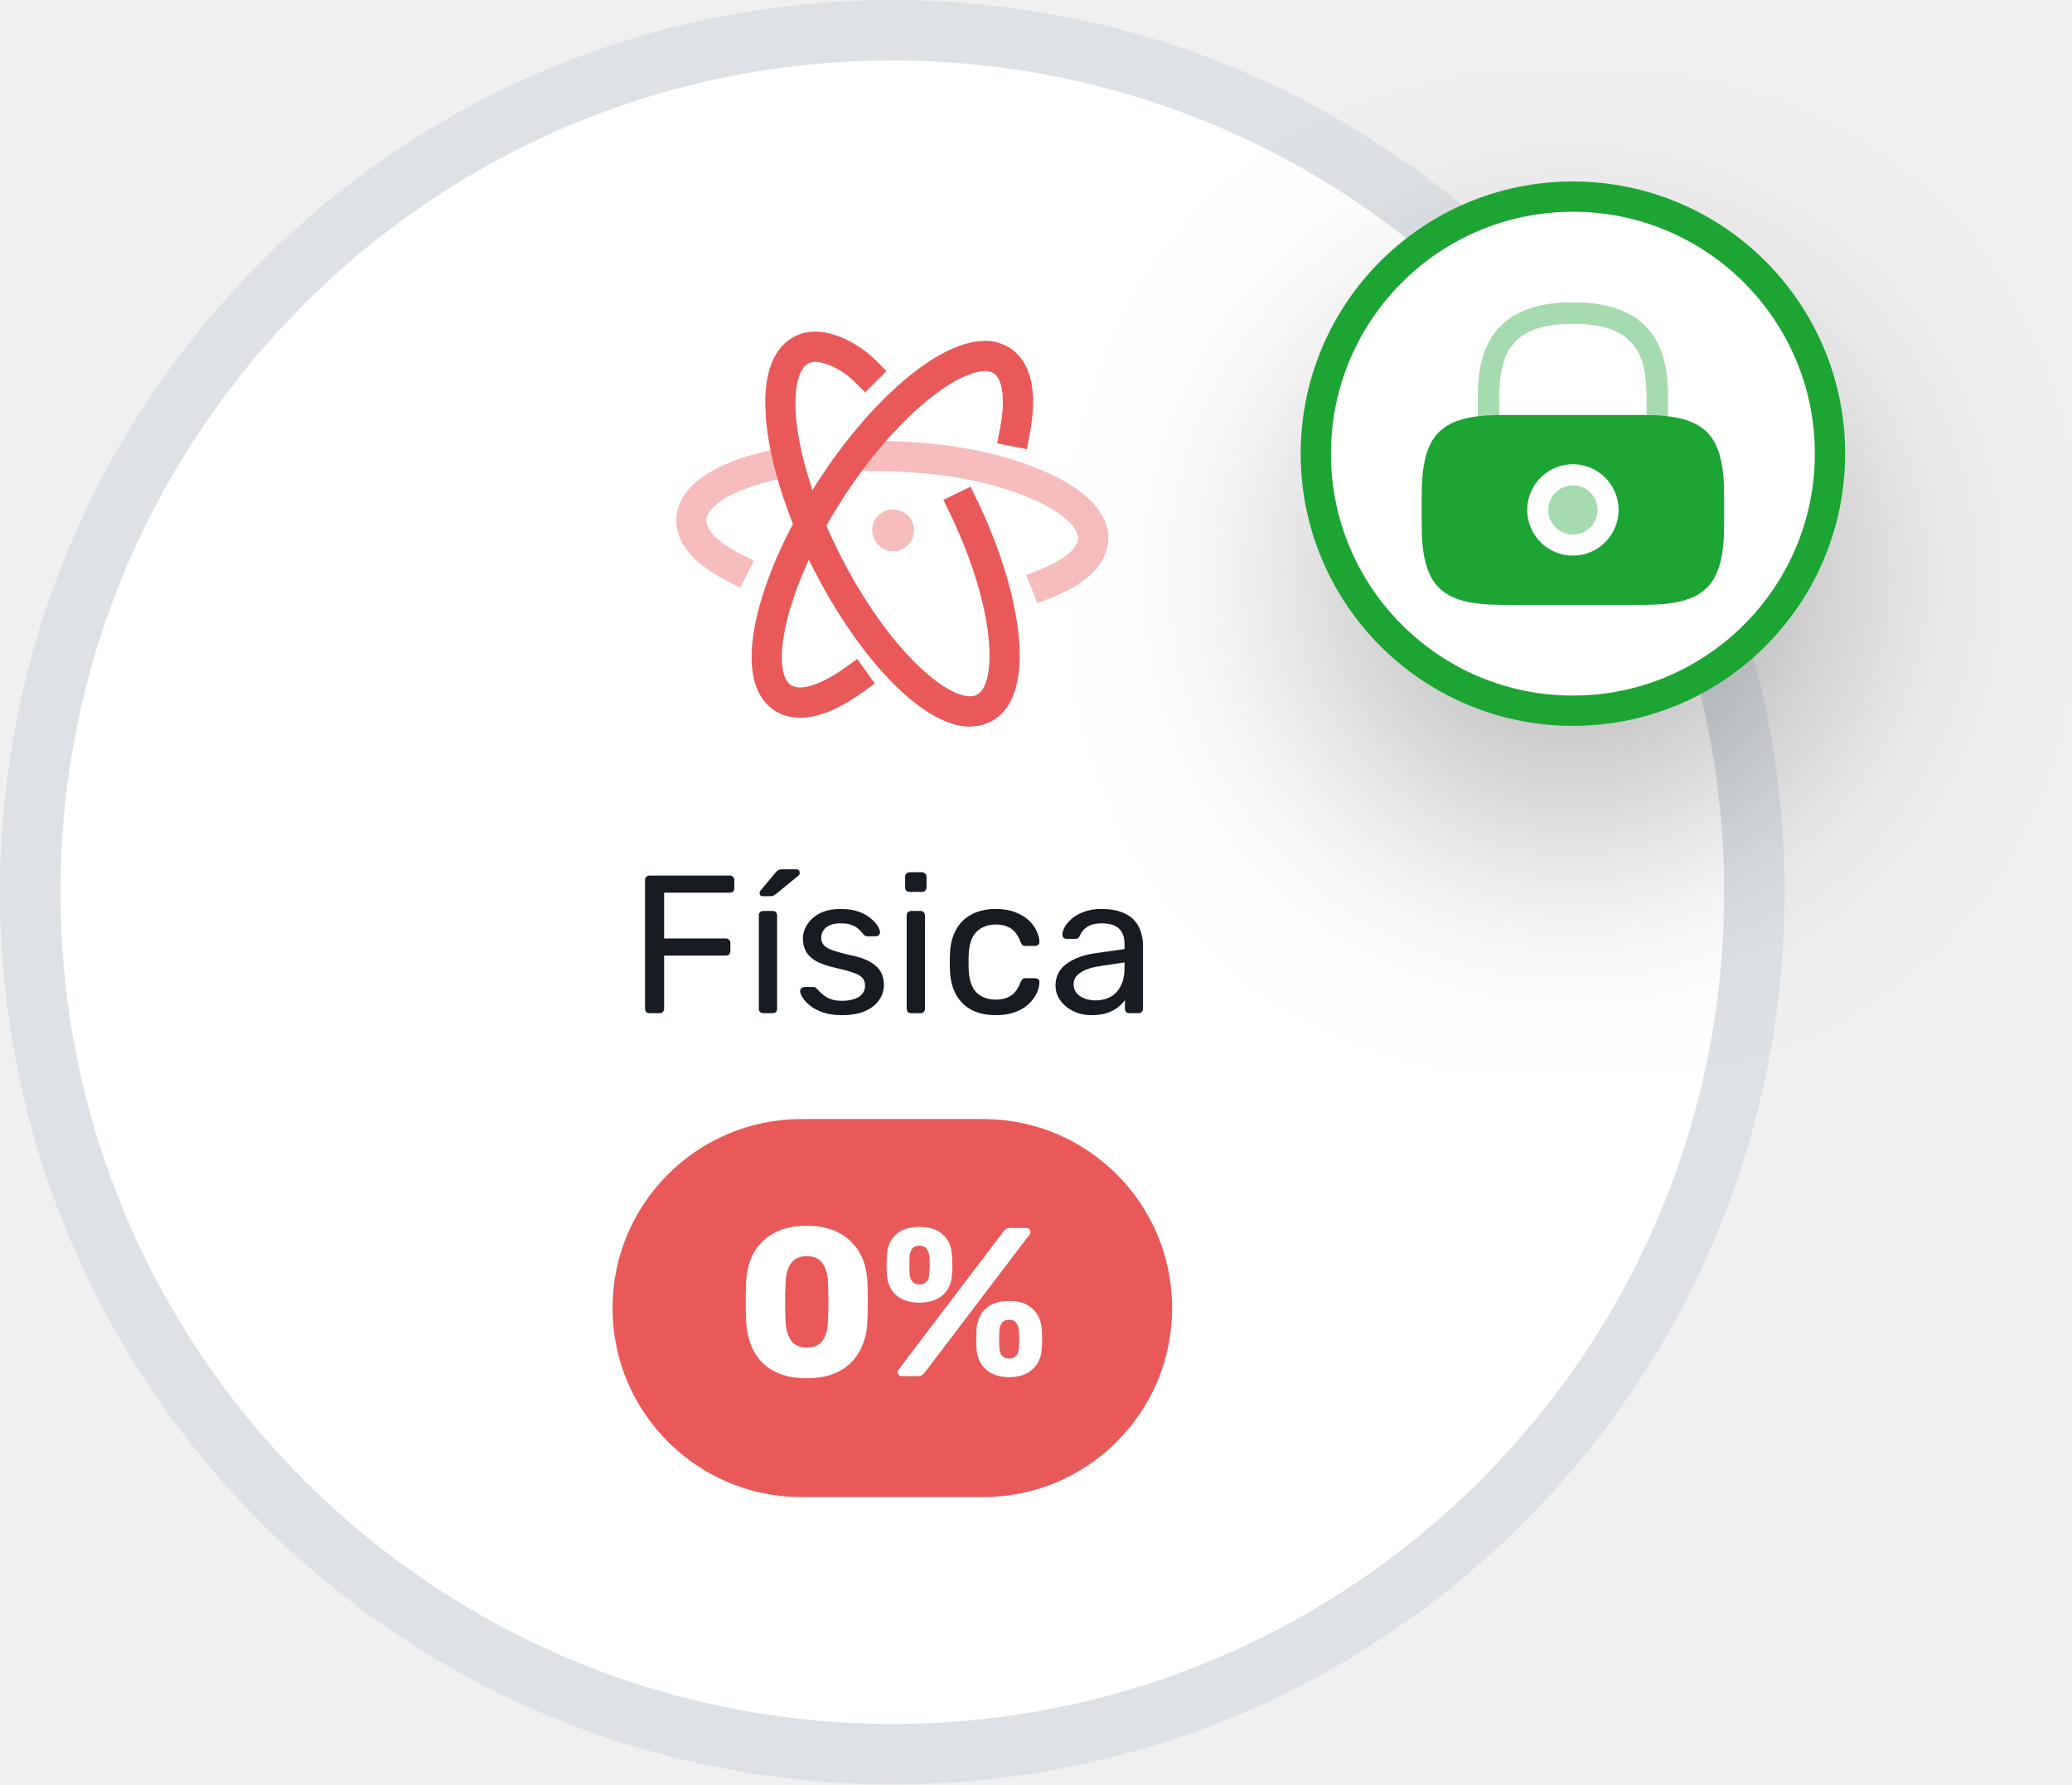
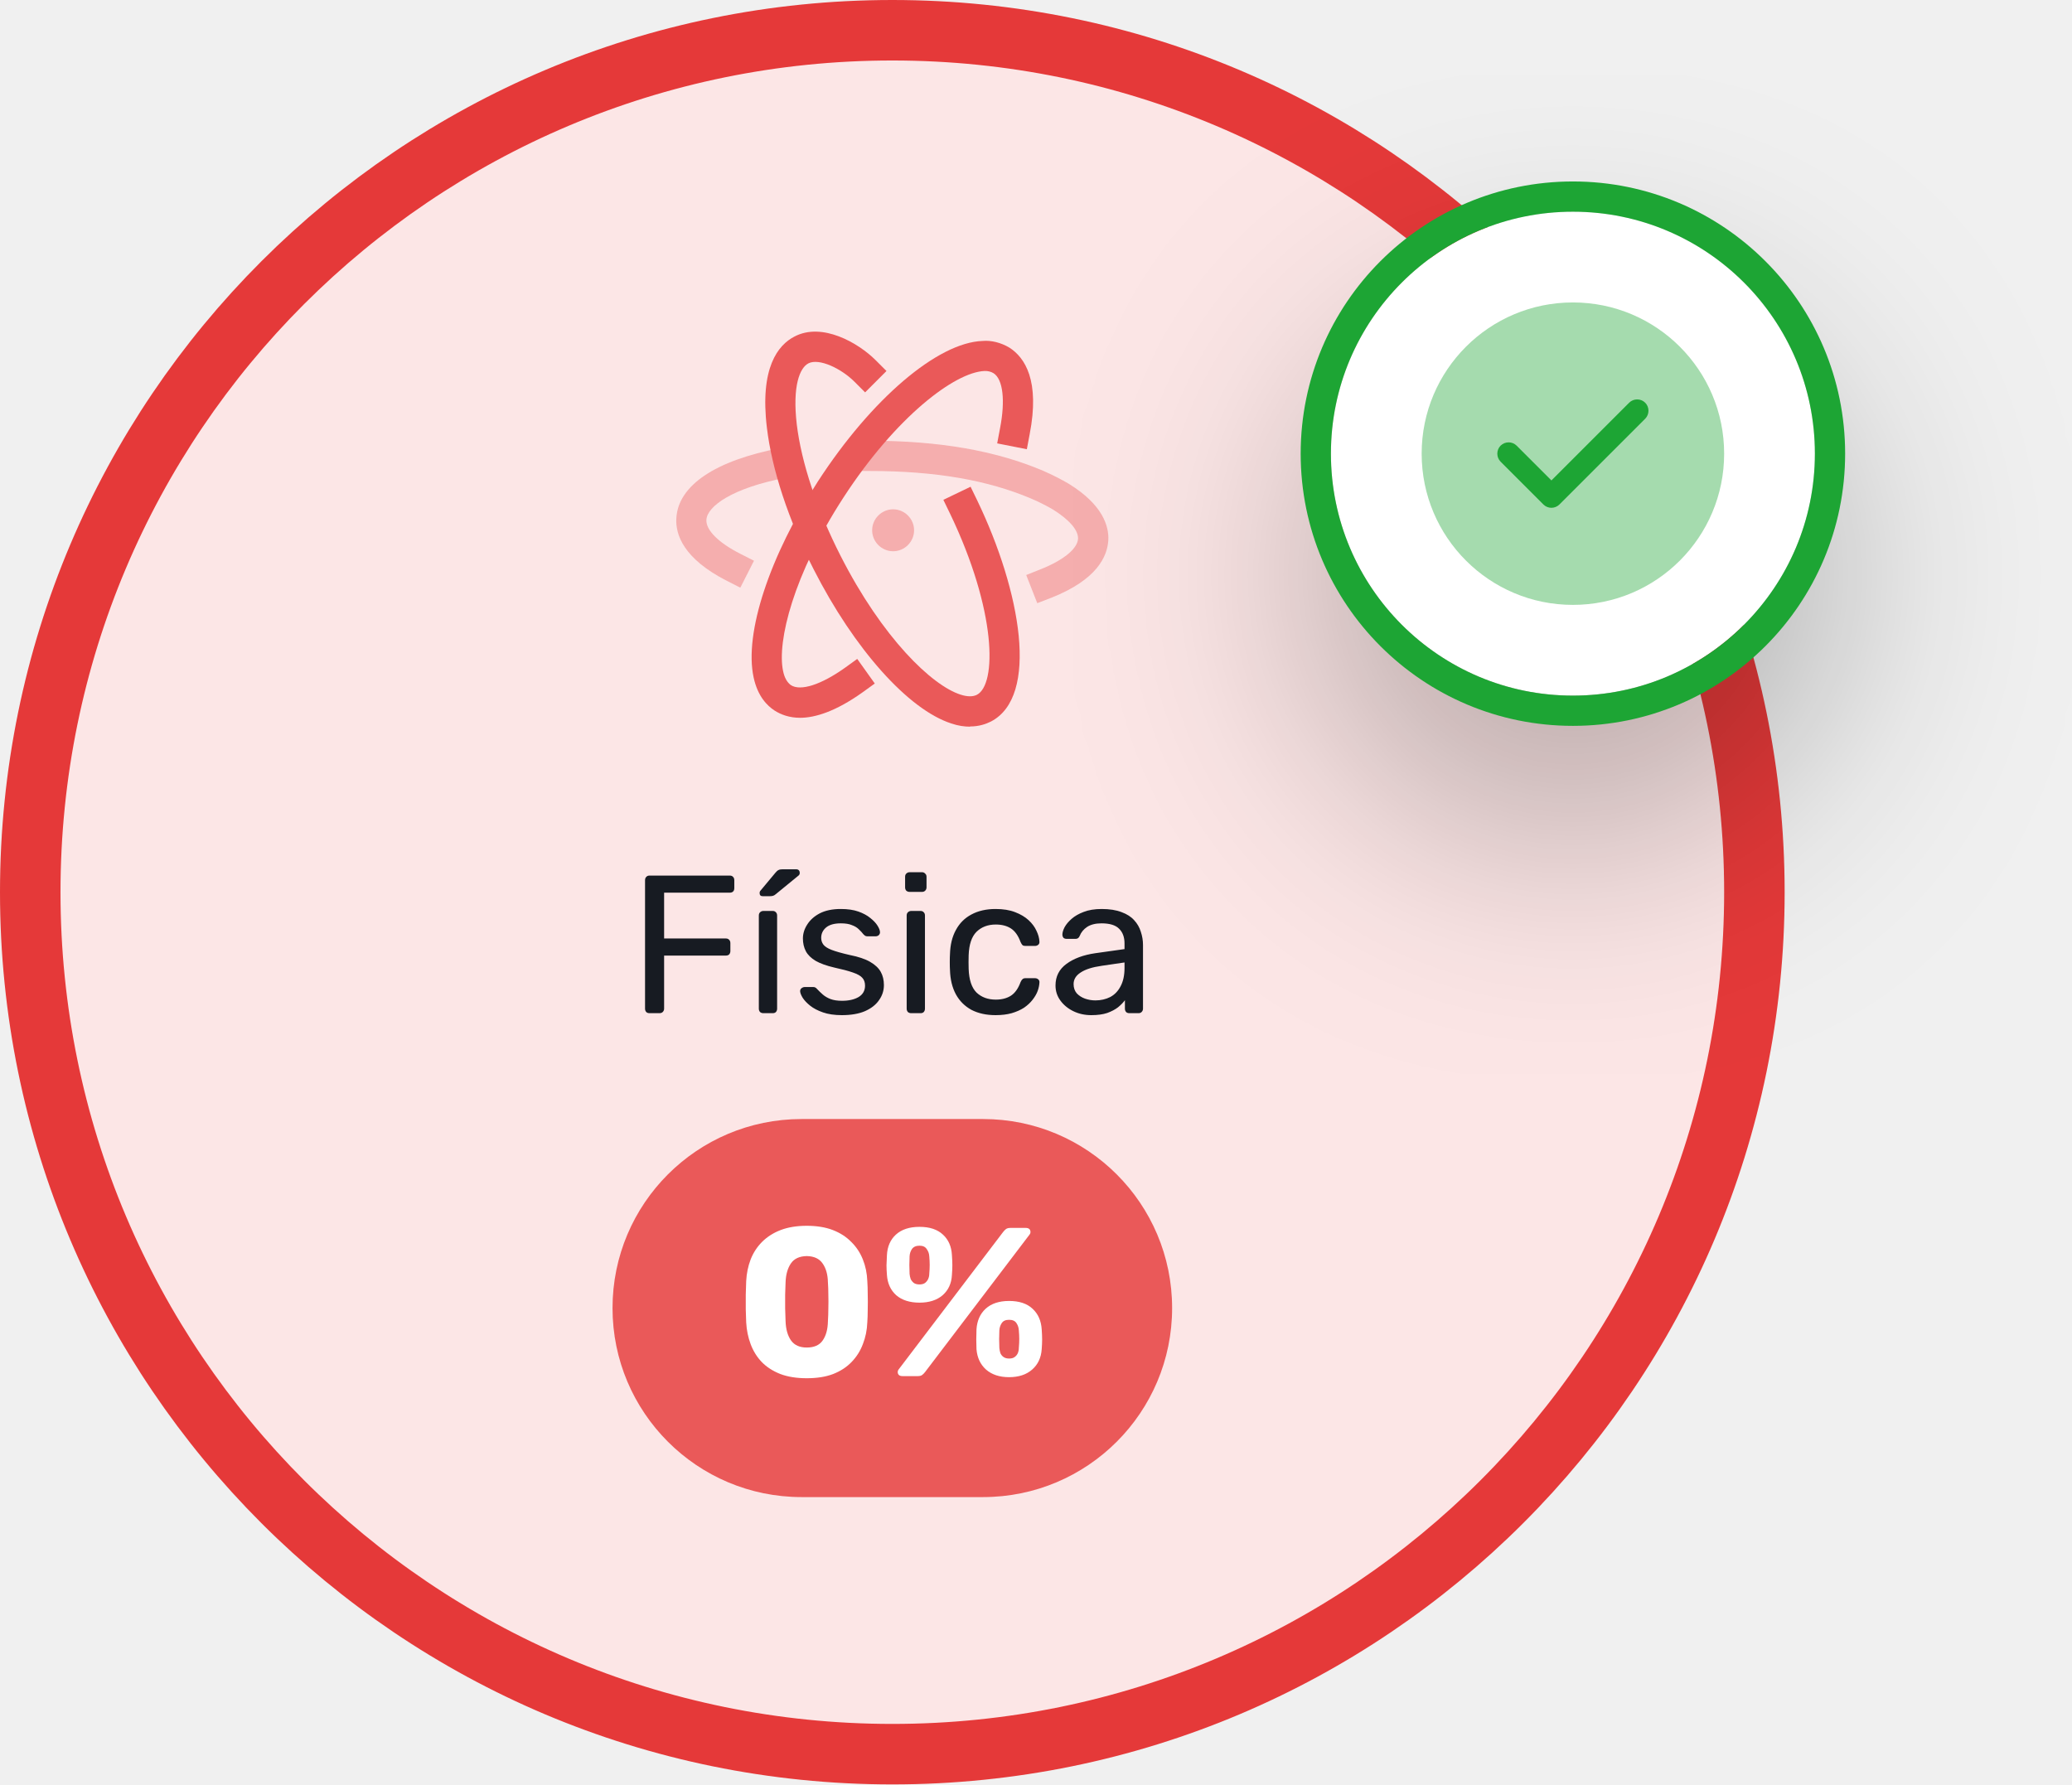
<svg xmlns="http://www.w3.org/2000/svg" width="137" height="118" viewBox="0 0 137 118" fill="none">
-   <rect x="2" y="2" width="114" height="114" rx="57" fill="white" />
-   <rect x="2" y="2" width="114" height="114" rx="57" stroke="#DEE2E6" stroke-width="4" />
+   <rect x="2" y="2" width="114" height="114" rx="57" fill="#FCE6E6" />
+   <rect x="2" y="2" width="114" height="114" rx="57" stroke="#E53939" stroke-width="4" />
  <path opacity="0.4" d="M68.587 39.893L67.853 38.026L68.787 37.653C70.306 37.053 71.24 36.293 71.28 35.627C71.306 35.066 70.707 34.373 69.64 33.706C69.24 33.467 68.746 33.213 68.186 32.973C65.306 31.747 61.827 31.146 57.533 31.146H56.533V29.146H57.533C62.093 29.146 65.84 29.8 68.973 31.133C69.613 31.413 70.186 31.706 70.68 32C72.92 33.386 73.333 34.8 73.28 35.733C73.213 36.813 72.52 38.333 69.533 39.52L68.6 39.88L68.587 39.893Z" fill="#EA5959" />
  <path opacity="0.4" d="M48.96 38.867L48.067 38.413C45.187 36.947 44.654 35.347 44.72 34.267C44.84 32.107 47.28 30.453 51.614 29.627L52.6 29.44L52.974 31.4L51.987 31.587C48.413 32.267 46.76 33.48 46.707 34.373C46.667 35.053 47.507 35.893 48.96 36.627L49.853 37.08L48.947 38.867H48.96Z" fill="#EA5959" />
  <path d="M52.907 47.467C52.187 47.467 51.627 47.253 51.214 46.987C50.72 46.667 50.094 46.04 49.827 44.787C49.2 41.867 50.88 36.773 54.094 31.813C57.627 26.373 62 22.653 64.96 22.547C65.534 22.493 66.187 22.653 66.76 23C67.76 23.653 68.774 25.16 68.08 28.72L67.894 29.707L65.934 29.32L66.12 28.333C66.48 26.493 66.32 25.08 65.694 24.68C65.52 24.573 65.294 24.52 65.094 24.533C63.134 24.613 59.24 27.56 55.774 32.893C52.44 38.027 51.374 42.427 51.774 44.36C51.867 44.827 52.054 45.133 52.294 45.307C52.934 45.72 54.294 45.28 55.867 44.16L56.68 43.573L57.84 45.2L57.027 45.787C55.267 47.04 53.907 47.467 52.894 47.467H52.907Z" fill="#EA5959" />
  <path d="M64.134 48.053C63.774 48.053 63.361 48 62.894 47.84C60.054 46.92 56.481 42.92 53.801 37.653C52.134 34.387 51.041 31.067 50.708 28.294C50.227 24.32 51.441 22.814 52.534 22.253C54.361 21.294 56.748 22.667 57.907 23.827L58.614 24.534L57.201 25.947L56.494 25.24C55.627 24.373 54.161 23.667 53.454 24.027C52.881 24.32 52.388 25.52 52.681 28.053C52.987 30.6 54.014 33.68 55.574 36.747C58.347 42.2 61.627 45.333 63.508 45.933C63.961 46.08 64.321 46.08 64.588 45.947C65.921 45.267 65.894 40.373 62.814 33.96L62.374 33.053L64.174 32.187L64.614 33.093C67.507 39.107 68.734 46.067 65.507 47.72C65.188 47.88 64.734 48.04 64.147 48.04L64.134 48.053Z" fill="#EA5959" />
  <path opacity="0.4" fill-rule="evenodd" clip-rule="evenodd" d="M57.666 35.066C57.666 34.306 58.293 33.68 59.053 33.68C59.813 33.68 60.439 34.306 60.439 35.066C60.439 35.826 59.813 36.453 59.053 36.453C58.293 36.453 57.666 35.826 57.666 35.066Z" fill="#EA5959" />
  <path d="M42.949 67C42.853 67 42.78 66.974 42.728 66.922C42.676 66.861 42.65 66.788 42.65 66.701V58.212C42.65 58.117 42.676 58.043 42.728 57.991C42.78 57.93 42.853 57.9 42.949 57.9H48.253C48.348 57.9 48.422 57.93 48.474 57.991C48.526 58.043 48.552 58.117 48.552 58.212V58.732C48.552 58.827 48.526 58.901 48.474 58.953C48.422 59.005 48.348 59.031 48.253 59.031H43.911V62.06H47.993C48.088 62.06 48.162 62.09 48.214 62.151C48.266 62.203 48.292 62.277 48.292 62.372V62.892C48.292 62.979 48.266 63.052 48.214 63.113C48.162 63.165 48.088 63.191 47.993 63.191H43.911V66.701C43.911 66.788 43.88 66.861 43.82 66.922C43.768 66.974 43.694 67 43.599 67H42.949ZM50.473 67C50.386 67 50.313 66.974 50.252 66.922C50.2 66.861 50.174 66.788 50.174 66.701V60.539C50.174 60.452 50.2 60.383 50.252 60.331C50.313 60.27 50.386 60.24 50.473 60.24H51.097C51.184 60.24 51.253 60.27 51.305 60.331C51.357 60.383 51.383 60.452 51.383 60.539V66.701C51.383 66.788 51.357 66.861 51.305 66.922C51.253 66.974 51.184 67 51.097 67H50.473ZM50.434 59.265C50.295 59.265 50.226 59.196 50.226 59.057C50.226 58.988 50.248 58.931 50.291 58.888L51.266 57.718C51.344 57.623 51.413 57.562 51.474 57.536C51.535 57.501 51.626 57.484 51.747 57.484H52.631C52.796 57.484 52.878 57.566 52.878 57.731C52.878 57.792 52.856 57.844 52.813 57.887L51.305 59.122C51.236 59.183 51.171 59.222 51.11 59.239C51.049 59.256 50.971 59.265 50.876 59.265H50.434ZM55.662 67.13C55.177 67.13 54.761 67.069 54.414 66.948C54.068 66.827 53.786 66.679 53.569 66.506C53.353 66.333 53.188 66.159 53.075 65.986C52.971 65.813 52.915 65.674 52.906 65.57C52.898 65.475 52.928 65.401 52.997 65.349C53.067 65.297 53.136 65.271 53.205 65.271H53.777C53.829 65.271 53.868 65.28 53.894 65.297C53.929 65.306 53.972 65.34 54.024 65.401C54.137 65.522 54.263 65.644 54.401 65.765C54.54 65.886 54.709 65.986 54.908 66.064C55.116 66.142 55.372 66.181 55.675 66.181C56.117 66.181 56.481 66.099 56.767 65.934C57.053 65.761 57.196 65.509 57.196 65.18C57.196 64.963 57.136 64.79 57.014 64.66C56.902 64.53 56.694 64.413 56.39 64.309C56.096 64.205 55.688 64.097 55.168 63.984C54.648 63.863 54.237 63.715 53.933 63.542C53.63 63.36 53.413 63.148 53.283 62.905C53.153 62.654 53.088 62.372 53.088 62.06C53.088 61.739 53.184 61.432 53.374 61.137C53.565 60.834 53.842 60.587 54.206 60.396C54.579 60.205 55.043 60.11 55.597 60.11C56.048 60.11 56.434 60.166 56.754 60.279C57.075 60.392 57.339 60.535 57.547 60.708C57.755 60.873 57.911 61.037 58.015 61.202C58.119 61.367 58.176 61.505 58.184 61.618C58.193 61.705 58.167 61.778 58.106 61.839C58.046 61.891 57.976 61.917 57.898 61.917H57.352C57.292 61.917 57.24 61.904 57.196 61.878C57.162 61.852 57.127 61.822 57.092 61.787C57.006 61.674 56.902 61.562 56.78 61.449C56.668 61.336 56.516 61.245 56.325 61.176C56.143 61.098 55.901 61.059 55.597 61.059C55.164 61.059 54.839 61.15 54.622 61.332C54.406 61.514 54.297 61.744 54.297 62.021C54.297 62.186 54.345 62.333 54.44 62.463C54.536 62.593 54.718 62.71 54.986 62.814C55.255 62.918 55.654 63.031 56.182 63.152C56.754 63.265 57.205 63.416 57.534 63.607C57.864 63.798 58.098 64.019 58.236 64.27C58.375 64.521 58.444 64.812 58.444 65.141C58.444 65.505 58.336 65.839 58.119 66.142C57.911 66.445 57.599 66.688 57.183 66.87C56.776 67.043 56.269 67.13 55.662 67.13ZM60.248 67C60.162 67 60.088 66.974 60.027 66.922C59.975 66.861 59.949 66.788 59.949 66.701V60.539C59.949 60.452 59.975 60.383 60.027 60.331C60.088 60.27 60.162 60.24 60.248 60.24H60.872C60.959 60.24 61.028 60.27 61.08 60.331C61.132 60.383 61.158 60.452 61.158 60.539V66.701C61.158 66.788 61.132 66.861 61.08 66.922C61.028 66.974 60.959 67 60.872 67H60.248ZM60.144 58.979C60.058 58.979 59.984 58.953 59.923 58.901C59.871 58.84 59.845 58.767 59.845 58.68V57.978C59.845 57.891 59.871 57.822 59.923 57.77C59.984 57.709 60.058 57.679 60.144 57.679H60.963C61.05 57.679 61.119 57.709 61.171 57.77C61.232 57.822 61.262 57.891 61.262 57.978V58.68C61.262 58.767 61.232 58.84 61.171 58.901C61.119 58.953 61.05 58.979 60.963 58.979H60.144ZM65.828 67.13C65.212 67.13 64.679 67.013 64.229 66.779C63.787 66.536 63.444 66.194 63.202 65.752C62.959 65.301 62.829 64.764 62.812 64.14C62.803 64.01 62.799 63.837 62.799 63.62C62.799 63.403 62.803 63.23 62.812 63.1C62.829 62.476 62.959 61.943 63.202 61.501C63.444 61.05 63.787 60.708 64.229 60.474C64.679 60.231 65.212 60.11 65.828 60.11C66.33 60.11 66.759 60.179 67.115 60.318C67.479 60.457 67.778 60.634 68.012 60.851C68.246 61.068 68.419 61.302 68.532 61.553C68.653 61.804 68.718 62.043 68.727 62.268C68.735 62.355 68.709 62.424 68.649 62.476C68.588 62.528 68.514 62.554 68.428 62.554H67.804C67.717 62.554 67.652 62.537 67.609 62.502C67.565 62.459 67.522 62.389 67.479 62.294C67.323 61.869 67.11 61.57 66.842 61.397C66.573 61.224 66.239 61.137 65.841 61.137C65.321 61.137 64.896 61.297 64.567 61.618C64.246 61.939 64.073 62.454 64.047 63.165C64.038 63.477 64.038 63.78 64.047 64.075C64.073 64.794 64.246 65.314 64.567 65.635C64.896 65.947 65.321 66.103 65.841 66.103C66.239 66.103 66.573 66.016 66.842 65.843C67.11 65.67 67.323 65.371 67.479 64.946C67.522 64.851 67.565 64.786 67.609 64.751C67.652 64.708 67.717 64.686 67.804 64.686H68.428C68.514 64.686 68.588 64.712 68.649 64.764C68.709 64.816 68.735 64.885 68.727 64.972C68.718 65.154 68.679 65.34 68.61 65.531C68.54 65.722 68.428 65.917 68.272 66.116C68.124 66.307 67.938 66.48 67.713 66.636C67.487 66.783 67.214 66.905 66.894 67C66.582 67.087 66.226 67.13 65.828 67.13ZM72.156 67.13C71.722 67.13 71.328 67.043 70.973 66.87C70.617 66.697 70.331 66.463 70.115 66.168C69.898 65.873 69.79 65.54 69.79 65.167C69.79 64.569 70.032 64.092 70.518 63.737C71.003 63.382 71.636 63.148 72.416 63.035L74.353 62.762V62.385C74.353 61.969 74.231 61.644 73.989 61.41C73.755 61.176 73.369 61.059 72.832 61.059C72.442 61.059 72.125 61.137 71.883 61.293C71.649 61.449 71.484 61.648 71.389 61.891C71.337 62.021 71.246 62.086 71.116 62.086H70.531C70.435 62.086 70.362 62.06 70.31 62.008C70.266 61.947 70.245 61.878 70.245 61.8C70.245 61.67 70.292 61.51 70.388 61.319C70.492 61.128 70.648 60.942 70.856 60.76C71.064 60.578 71.328 60.426 71.649 60.305C71.978 60.175 72.377 60.11 72.845 60.11C73.365 60.11 73.802 60.179 74.158 60.318C74.513 60.448 74.79 60.626 74.99 60.851C75.198 61.076 75.345 61.332 75.432 61.618C75.527 61.904 75.575 62.194 75.575 62.489V66.701C75.575 66.788 75.544 66.861 75.484 66.922C75.432 66.974 75.362 67 75.276 67H74.678C74.582 67 74.509 66.974 74.457 66.922C74.405 66.861 74.379 66.788 74.379 66.701V66.142C74.266 66.298 74.114 66.454 73.924 66.61C73.733 66.757 73.495 66.883 73.209 66.987C72.923 67.082 72.572 67.13 72.156 67.13ZM72.429 66.155C72.784 66.155 73.109 66.081 73.404 65.934C73.698 65.778 73.928 65.54 74.093 65.219C74.266 64.898 74.353 64.495 74.353 64.01V63.646L72.845 63.867C72.229 63.954 71.766 64.101 71.454 64.309C71.142 64.508 70.986 64.764 70.986 65.076C70.986 65.319 71.055 65.522 71.194 65.687C71.341 65.843 71.523 65.96 71.74 66.038C71.965 66.116 72.195 66.155 72.429 66.155Z" fill="#171B22" />
  <rect x="40.5" y="74" width="37" height="25" rx="12.5" fill="#EA5959" />
  <path d="M53.342 91.14C52.67 91.14 52.086 91.047 51.592 90.86C51.097 90.664 50.686 90.398 50.36 90.062C50.042 89.726 49.8 89.334 49.632 88.886C49.464 88.438 49.366 87.957 49.338 87.444C49.328 87.192 49.319 86.907 49.31 86.59C49.31 86.263 49.31 85.937 49.31 85.61C49.319 85.274 49.328 84.975 49.338 84.714C49.366 84.201 49.464 83.725 49.632 83.286C49.809 82.838 50.061 82.451 50.388 82.124C50.724 81.788 51.134 81.527 51.62 81.34C52.114 81.153 52.688 81.06 53.342 81.06C54.004 81.06 54.578 81.153 55.064 81.34C55.549 81.527 55.955 81.788 56.282 82.124C56.618 82.451 56.874 82.838 57.052 83.286C57.229 83.725 57.327 84.201 57.346 84.714C57.364 84.975 57.374 85.274 57.374 85.61C57.383 85.937 57.383 86.263 57.374 86.59C57.374 86.907 57.364 87.192 57.346 87.444C57.327 87.957 57.229 88.438 57.052 88.886C56.884 89.334 56.636 89.726 56.31 90.062C55.992 90.398 55.586 90.664 55.092 90.86C54.606 91.047 54.023 91.14 53.342 91.14ZM53.342 89.11C53.827 89.11 54.177 88.956 54.392 88.648C54.616 88.331 54.732 87.906 54.742 87.374C54.76 87.103 54.77 86.819 54.77 86.52C54.779 86.221 54.779 85.923 54.77 85.624C54.77 85.325 54.76 85.05 54.742 84.798C54.732 84.285 54.616 83.869 54.392 83.552C54.177 83.235 53.827 83.071 53.342 83.062C52.856 83.071 52.506 83.235 52.292 83.552C52.077 83.869 51.96 84.285 51.942 84.798C51.932 85.05 51.923 85.325 51.914 85.624C51.914 85.923 51.914 86.221 51.914 86.52C51.923 86.819 51.932 87.103 51.942 87.374C51.96 87.906 52.082 88.331 52.306 88.648C52.53 88.956 52.875 89.11 53.342 89.11ZM59.679 91C59.465 91 59.357 90.907 59.357 90.72C59.357 90.664 59.376 90.613 59.413 90.566L66.329 81.466C66.395 81.382 66.46 81.317 66.525 81.27C66.591 81.223 66.689 81.2 66.819 81.2H67.813C68.028 81.2 68.135 81.293 68.135 81.48C68.135 81.536 68.117 81.587 68.079 81.634L61.163 90.734C61.098 90.818 61.033 90.883 60.967 90.93C60.902 90.977 60.804 91 60.673 91H59.679ZM66.721 91.07C66.087 91.07 65.578 90.902 65.195 90.566C64.822 90.23 64.612 89.782 64.565 89.222C64.556 88.979 64.551 88.765 64.551 88.578C64.551 88.391 64.556 88.167 64.565 87.906C64.603 87.337 64.803 86.884 65.167 86.548C65.541 86.203 66.059 86.03 66.721 86.03C67.393 86.03 67.911 86.203 68.275 86.548C68.639 86.884 68.84 87.337 68.877 87.906C68.896 88.167 68.905 88.391 68.905 88.578C68.905 88.765 68.896 88.979 68.877 89.222C68.84 89.782 68.63 90.23 68.247 90.566C67.865 90.902 67.356 91.07 66.721 91.07ZM66.721 89.838C66.88 89.838 67.001 89.805 67.085 89.74C67.179 89.675 67.249 89.591 67.295 89.488C67.342 89.376 67.365 89.259 67.365 89.138C67.384 88.923 67.393 88.727 67.393 88.55C67.393 88.373 67.384 88.181 67.365 87.976C67.356 87.799 67.305 87.64 67.211 87.5C67.118 87.351 66.955 87.276 66.721 87.276C66.488 87.276 66.325 87.351 66.231 87.5C66.138 87.64 66.087 87.799 66.077 87.976C66.068 88.181 66.063 88.373 66.063 88.55C66.063 88.727 66.068 88.923 66.077 89.138C66.087 89.259 66.11 89.376 66.147 89.488C66.194 89.591 66.264 89.675 66.357 89.74C66.451 89.805 66.572 89.838 66.721 89.838ZM60.799 86.142C60.155 86.142 59.642 85.979 59.259 85.652C58.886 85.316 58.681 84.868 58.643 84.308C58.625 84.065 58.615 83.855 58.615 83.678C58.625 83.491 58.634 83.267 58.643 83.006C58.671 82.437 58.867 81.984 59.231 81.648C59.605 81.303 60.127 81.13 60.799 81.13C61.471 81.13 61.989 81.303 62.353 81.648C62.717 81.984 62.913 82.437 62.941 83.006C62.96 83.267 62.969 83.491 62.969 83.678C62.969 83.855 62.96 84.065 62.941 84.308C62.913 84.868 62.708 85.316 62.325 85.652C61.943 85.979 61.434 86.142 60.799 86.142ZM60.799 84.938C60.949 84.938 61.07 84.905 61.163 84.84C61.257 84.765 61.327 84.677 61.373 84.574C61.42 84.462 61.443 84.35 61.443 84.238C61.462 84.023 61.471 83.827 61.471 83.65C61.471 83.473 61.462 83.281 61.443 83.076C61.434 82.899 61.378 82.74 61.275 82.6C61.182 82.451 61.023 82.376 60.799 82.376C60.566 82.376 60.398 82.451 60.295 82.6C60.202 82.74 60.151 82.899 60.141 83.076C60.132 83.281 60.127 83.473 60.127 83.65C60.127 83.827 60.132 84.023 60.141 84.238C60.151 84.35 60.174 84.462 60.211 84.574C60.258 84.677 60.328 84.765 60.421 84.84C60.515 84.905 60.641 84.938 60.799 84.938Z" fill="white" />
-   <g filter="url(#filter0_d_15958_19580)">
+   <g filter="url(#filter0_d_16167_41088)">
    <rect x="88" y="14" width="32" height="32" rx="16" fill="white" />
    <rect x="87" y="13" width="34" height="34" rx="17" stroke="#1DA534" stroke-width="2" />
-     <path opacity="0.4" d="M103.999 32.84C104.485 32.84 104.879 33.234 104.879 33.72C104.879 34.206 104.485 34.6 103.999 34.6C103.513 34.599 103.119 34.206 103.119 33.72C103.119 33.234 103.513 32.84 103.999 32.84Z" fill="#1DA534" stroke="#1DA534" stroke-width="1.5" />
-     <path d="M99.35 28.19H108.65C110.674 28.19 111.735 28.511 112.332 29.108C112.929 29.705 113.25 30.766 113.25 32.79V34.65C113.25 36.673 112.929 37.736 112.332 38.333C111.735 38.929 110.673 39.249 108.65 39.249H99.35C97.327 39.249 96.265 38.929 95.668 38.333C95.071 37.736 94.75 36.673 94.75 34.65V32.79C94.75 30.766 95.071 29.705 95.668 29.108C96.265 28.511 97.326 28.19 99.35 28.19ZM104 29.95C101.914 29.95 100.23 31.648 100.23 33.72C100.231 35.793 101.914 37.49 104 37.49C106.086 37.49 107.769 35.793 107.77 33.72C107.77 31.648 106.086 29.95 104 29.95Z" fill="#1DA534" stroke="#1DA534" stroke-width="1.5" />
-     <g opacity="0.4">
-       <mask id="path-14-inside-1_15958_19580" fill="white">
-         <path d="M99.121 27.45V26.28C99.121 23.35 99.951 21.4 104.001 21.4C108.051 21.4 108.881 23.35 108.881 26.28V27.45C109.391 27.46 109.851 27.48 110.281 27.54V26.28C110.281 23.58 109.631 20 104.001 20C98.371 20 97.721 23.58 97.721 26.28V27.53C98.141 27.48 98.611 27.45 99.121 27.45Z" />
-       </mask>
-       <path d="M99.121 27.45V26.28C99.121 23.35 99.951 21.4 104.001 21.4C108.051 21.4 108.881 23.35 108.881 26.28V27.45C109.391 27.46 109.851 27.48 110.281 27.54V26.28C110.281 23.58 109.631 20 104.001 20C98.371 20 97.721 23.58 97.721 26.28V27.53C98.141 27.48 98.611 27.45 99.121 27.45Z" fill="#1DA534" />
-       <path d="M99.121 27.45V28.95H100.621V27.45H99.121ZM108.881 27.45H107.381V28.921L108.851 28.95L108.881 27.45ZM110.281 27.54L110.073 29.026L111.781 29.264V27.54H110.281ZM110.281 26.28H108.781H110.281ZM97.721 27.53H96.221V29.219L97.898 29.02L97.721 27.53ZM99.121 27.45H100.621V26.28H99.121H97.621V27.45H99.121ZM99.121 26.28H100.621C100.621 24.883 100.837 24.129 101.193 23.703C101.498 23.338 102.182 22.9 104.001 22.9V21.4V19.9C101.769 19.9 100.014 20.436 98.891 21.779C97.82 23.061 97.621 24.747 97.621 26.28H99.121ZM104.001 21.4V22.9C105.819 22.9 106.504 23.338 106.809 23.703C107.165 24.129 107.381 24.883 107.381 26.28H108.881H110.381C110.381 24.747 110.182 23.061 109.11 21.779C107.988 20.436 106.232 19.9 104.001 19.9V21.4ZM108.881 26.28H107.381V27.45H108.881H110.381V26.28H108.881ZM108.881 27.45L108.851 28.95C109.349 28.959 109.735 28.979 110.073 29.026L110.281 27.54L110.488 26.054C109.966 25.982 109.433 25.96 108.91 25.95L108.881 27.45ZM110.281 27.54H111.781V26.28H110.281H108.781V27.54H110.281ZM110.281 26.28H111.781C111.781 24.867 111.625 22.895 110.479 21.265C109.257 19.525 107.156 18.5 104.001 18.5V20V21.5C106.475 21.5 107.515 22.265 108.025 22.99C108.611 23.825 108.781 24.993 108.781 26.28H110.281ZM104.001 20V18.5C100.845 18.5 98.745 19.525 97.522 21.265C96.376 22.895 96.221 24.867 96.221 26.28H97.721H99.221C99.221 24.993 99.39 23.825 99.977 22.99C100.487 22.265 101.526 21.5 104.001 21.5V20ZM97.721 26.28H96.221V27.53H97.721H99.221V26.28H97.721ZM97.721 27.53L97.898 29.02C98.258 28.977 98.669 28.95 99.121 28.95V27.45V25.95C98.552 25.95 98.023 25.983 97.543 26.041L97.721 27.53Z" fill="#1DA534" mask="url(#path-14-inside-1_15958_19580)" />
-     </g>
+     <path opacity="0.4" d="M104 40C109.523 40 114 35.523 114 30C114 24.477 109.523 20 104 20C98.477 20 94 24.477 94 30C94 35.523 98.477 40 104 40Z" fill="#1DA534" />
+     <path d="M102.579 33.58C102.379 33.58 102.189 33.5 102.049 33.36L99.219 30.53C98.93 30.24 98.93 29.76 99.219 29.47C99.51 29.18 99.99 29.18 100.279 29.47L102.579 31.77L107.719 26.63C108.009 26.34 108.489 26.34 108.779 26.63C109.069 26.92 109.069 27.4 108.779 27.69L103.109 33.36C102.969 33.5 102.779 33.58 102.579 33.58Z" fill="#1DA534" />
  </g>
  <defs>
-     <filter id="filter0_d_15958_19580" x="71" y="5" width="66" height="66" filterUnits="userSpaceOnUse" color-interpolation-filters="sRGB">
+     <filter id="filter0_d_16167_41088" x="71" y="5" width="66" height="66" filterUnits="userSpaceOnUse" color-interpolation-filters="sRGB">
      <feFlood flood-opacity="0" result="BackgroundImageFix" />
      <feColorMatrix in="SourceAlpha" type="matrix" values="0 0 0 0 0 0 0 0 0 0 0 0 0 0 0 0 0 0 127 0" result="hardAlpha" />
      <feOffset dy="8" />
      <feGaussianBlur stdDeviation="7.5" />
      <feColorMatrix type="matrix" values="0 0 0 0 0 0 0 0 0 0 0 0 0 0 0 0 0 0 0.25 0" />
-       <feBlend mode="normal" in2="BackgroundImageFix" result="effect1_dropShadow_15958_19580" />
-       <feBlend mode="normal" in="SourceGraphic" in2="effect1_dropShadow_15958_19580" result="shape" />
+       <feBlend mode="normal" in2="BackgroundImageFix" result="effect1_dropShadow_16167_41088" />
+       <feBlend mode="normal" in="SourceGraphic" in2="effect1_dropShadow_16167_41088" result="shape" />
    </filter>
  </defs>
</svg>
